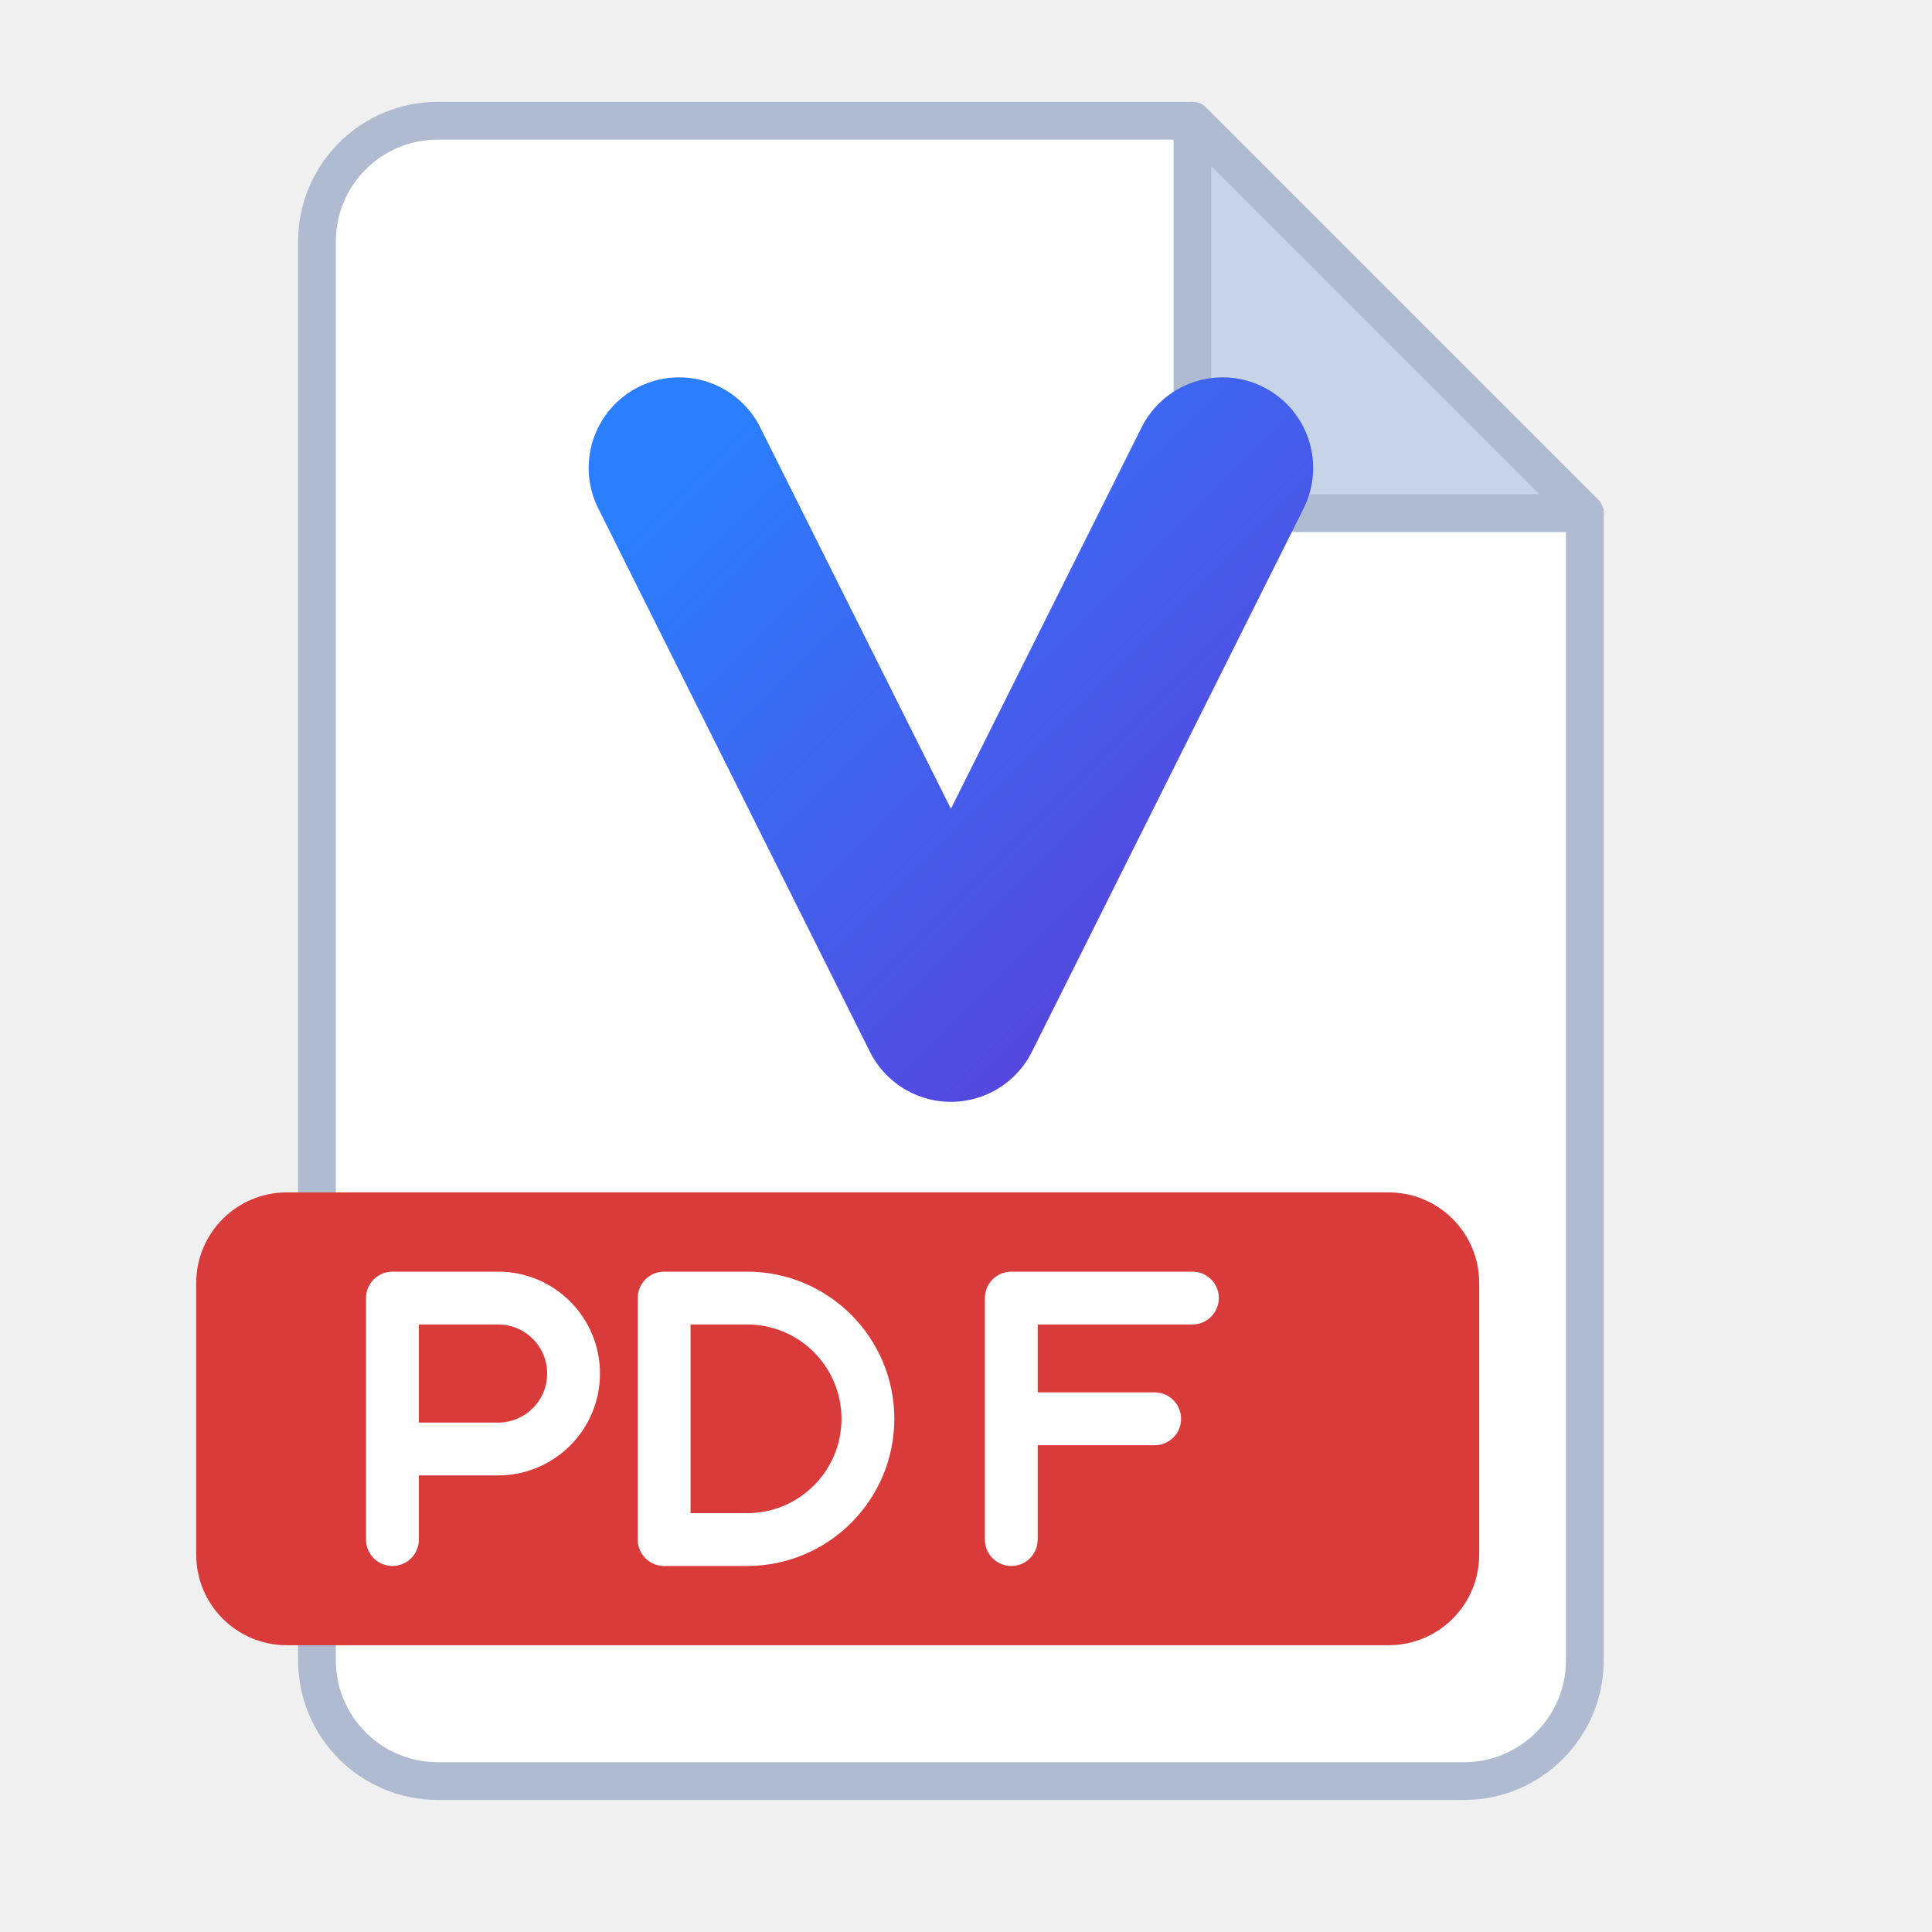
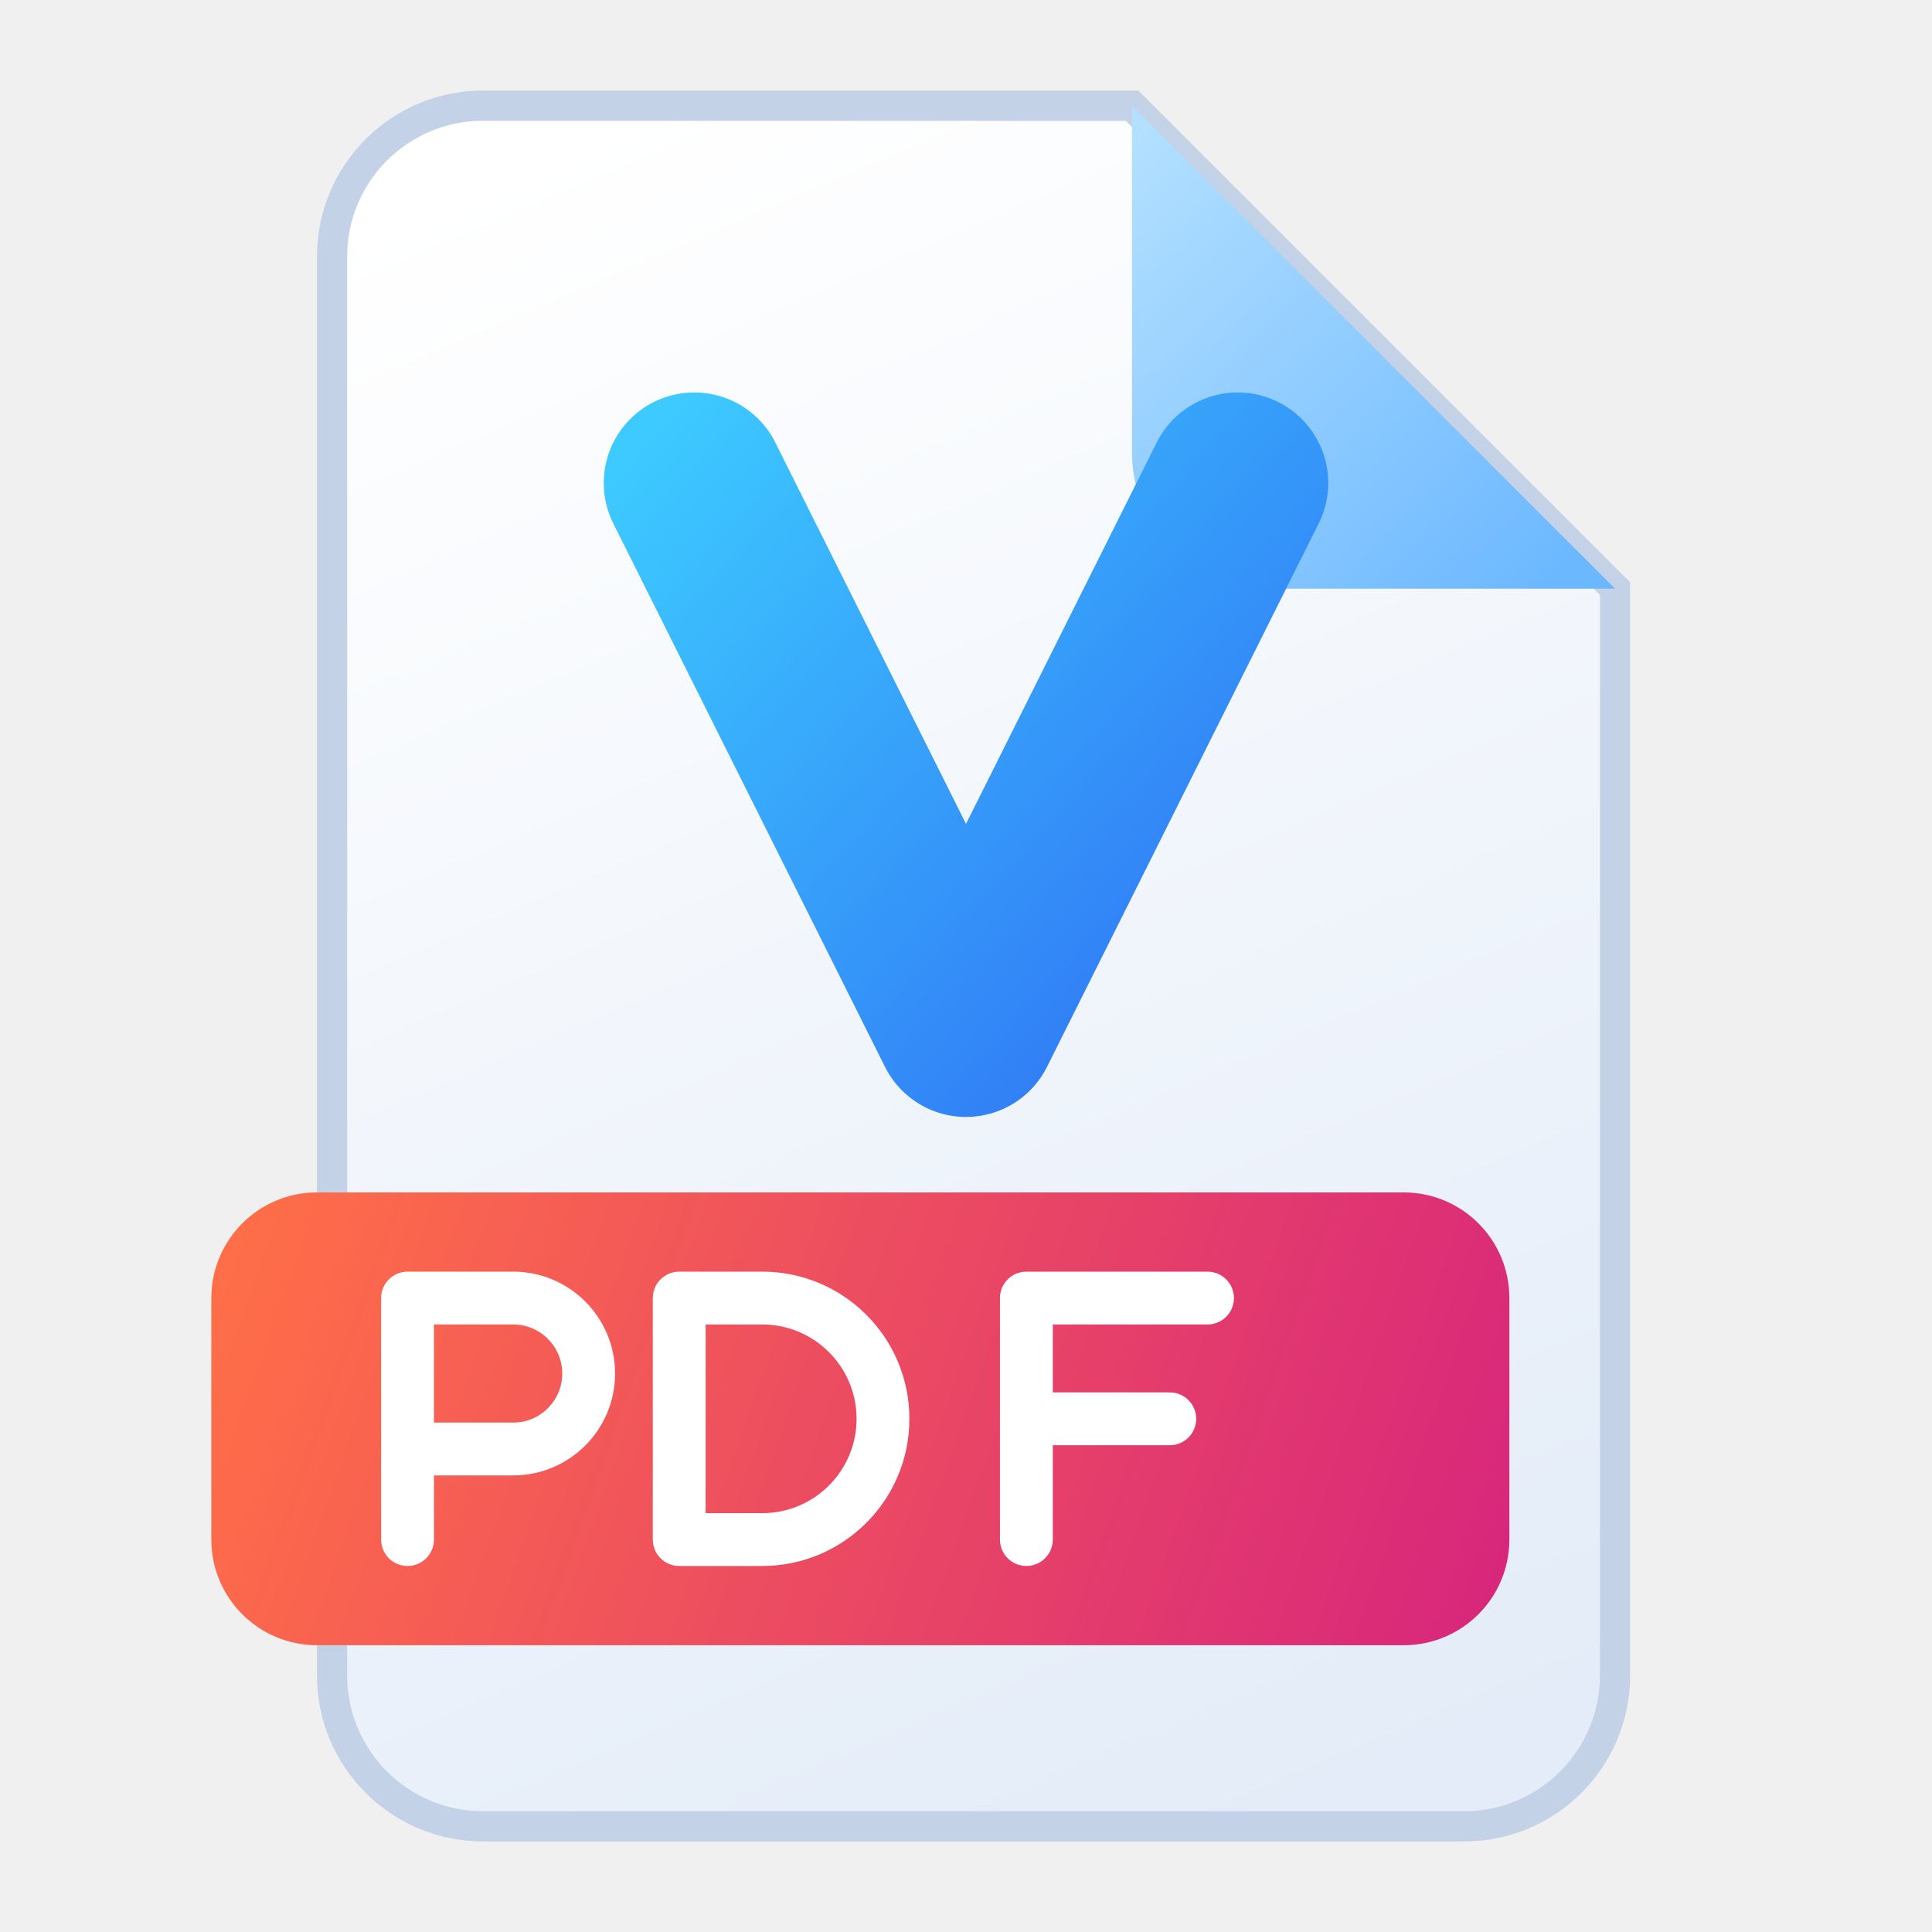
<svg xmlns="http://www.w3.org/2000/svg" viewBox="0 0 256 256">
  <defs>
-     <linearGradient id="mark" x1="0" y1="0" x2="1" y2="1">
-       <stop offset="0" stop-color="#2B7FFF" />
-       <stop offset="1" stop-color="#5B3FD9" />
+     <linearGradient id="body" x1="80" y1="16" x2="176" y2="240" gradientUnits="userSpaceOnUse">
+       <stop stop-color="#FFFFFF" />
+       <stop offset="1" stop-color="#E3ECF8" />
+     </linearGradient>
+     <linearGradient id="fold" x1="150" y1="18" x2="206" y2="76" gradientUnits="userSpaceOnUse">
+       <stop stop-color="#B3E0FF" />
+       <stop offset="1" stop-color="#6CB8FF" />
+     </linearGradient>
+     <linearGradient id="v" x1="82" y1="60" x2="170" y2="140" gradientUnits="userSpaceOnUse">
+       <stop stop-color="#3DCBFF" />
+       <stop offset="1" stop-color="#2F6FF4" />
+     </linearGradient>
+     <linearGradient id="band" x1="30" y1="160" x2="200" y2="220" gradientUnits="userSpaceOnUse">
+       <stop stop-color="#FF6F47" />
+       <stop offset="1" stop-color="#D7257D" />
    </linearGradient>
  </defs>
-   <path d="M58 16H158L210 68V220a16 16 0 0 1-16 16H58a16 16 0 0 1-16-16V32a16 16 0 0 1 16-16Z" fill="#FFFFFF" stroke="#AEBBD0" stroke-width="5" stroke-linejoin="round" />
-   <path d="M158 16V56a12 12 0 0 0 12 12H210Z" fill="#C7D3E6" stroke="#AEBBD0" stroke-width="5" stroke-linejoin="round" />
-   <path d="M90 62L126 134L162 62" fill="none" stroke="url(#mark)" stroke-width="24" stroke-linecap="round" stroke-linejoin="round" />
-   <rect x="26" y="158" width="170" height="60" rx="12" fill="#D93B3B" />
-   <path d="M52 204V172h14a10 10 0 0 1 0 20H52M88 204V172h11a16 16 0 0 1 0 32ZM134 204V172h24M134 188h19" fill="none" stroke="#FFFFFF" stroke-width="7" stroke-linecap="round" stroke-linejoin="round" />
+   <path d="M64 14h86l64 64v144a20 20 0 0 1-20 20H64a20 20 0 0 1-20-20V34a20 20 0 0 1 20-20Z" fill="url(#body)" stroke="#C3D2E6" stroke-width="4" />
+   <path d="M150 14v46a18 18 0 0 0 18 18h46Z" fill="url(#fold)" />
+   <path d="M92 64l36 72 36-72" fill="none" stroke="url(#v)" stroke-width="24" stroke-linecap="round" stroke-linejoin="round" />
+   <rect x="28" y="158" width="172" height="60" rx="14" fill="url(#band)" />
+   <path d="M54 204V172h14a10 10 0 0 1 0 20H54M90 204V172h11a16 16 0 0 1 0 32ZM136 204V172h24M136 188h19" fill="none" stroke="#FFFFFF" stroke-width="7" stroke-linecap="round" stroke-linejoin="round" />
</svg>
